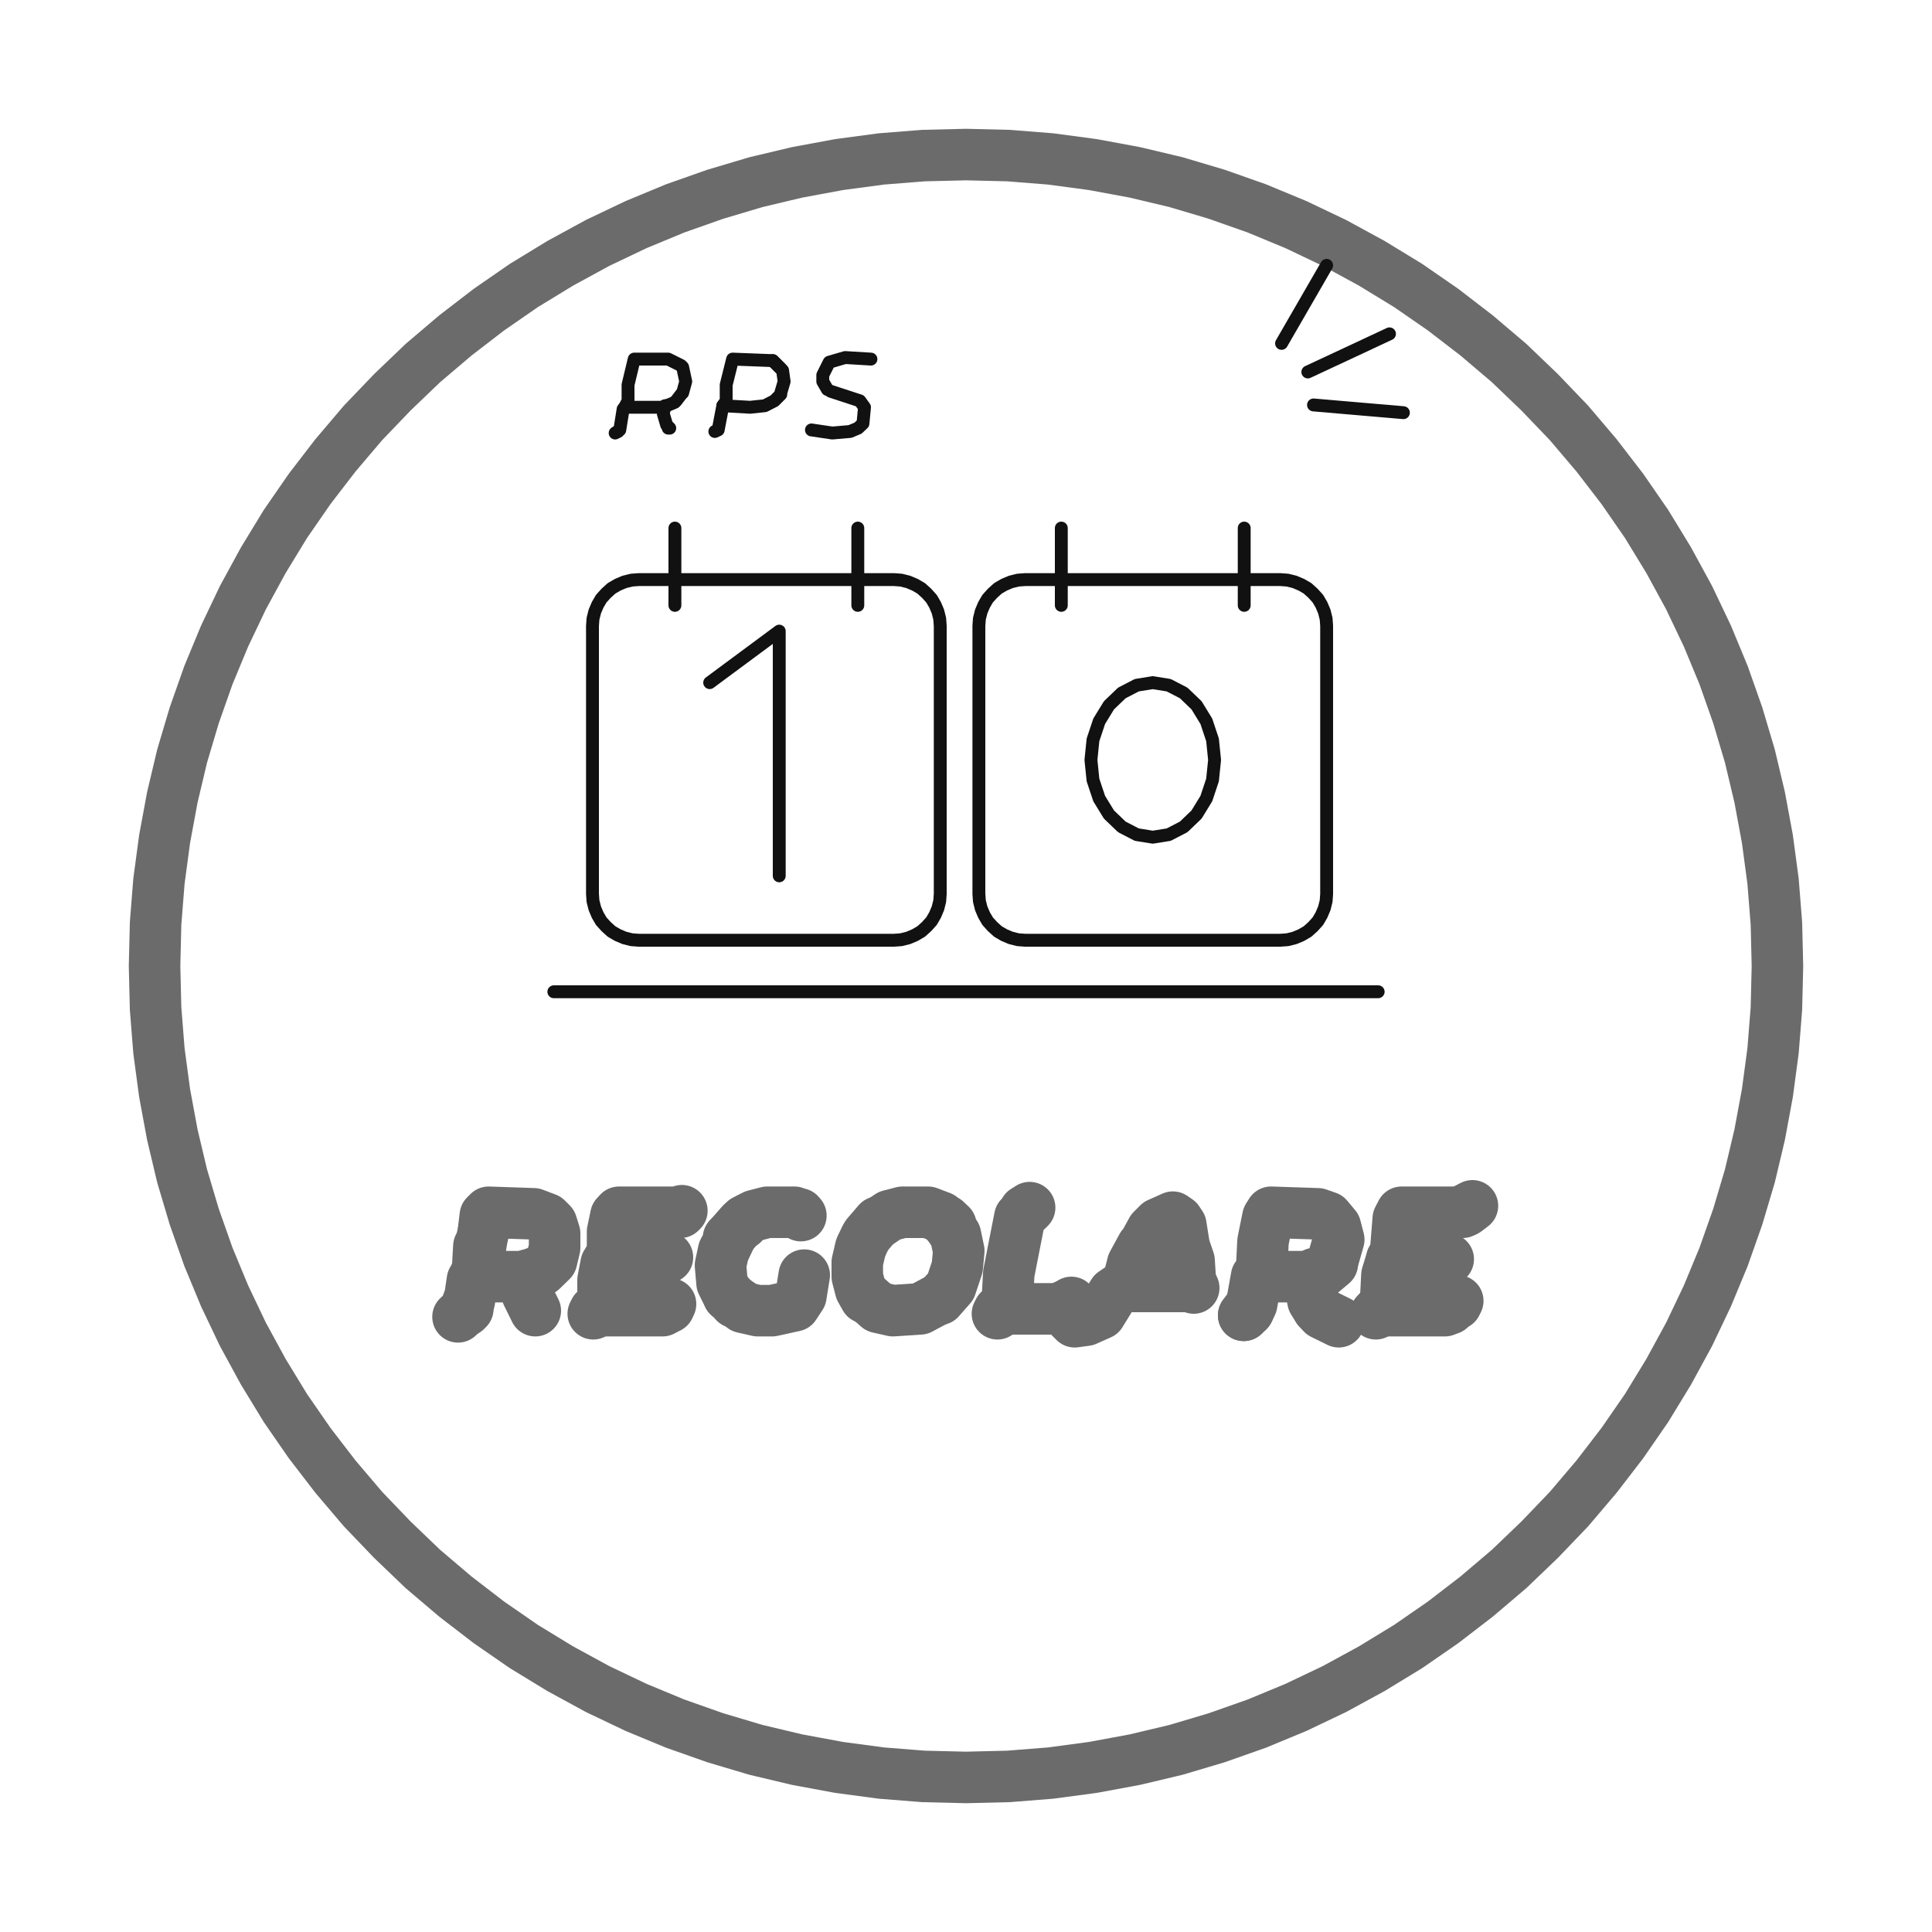
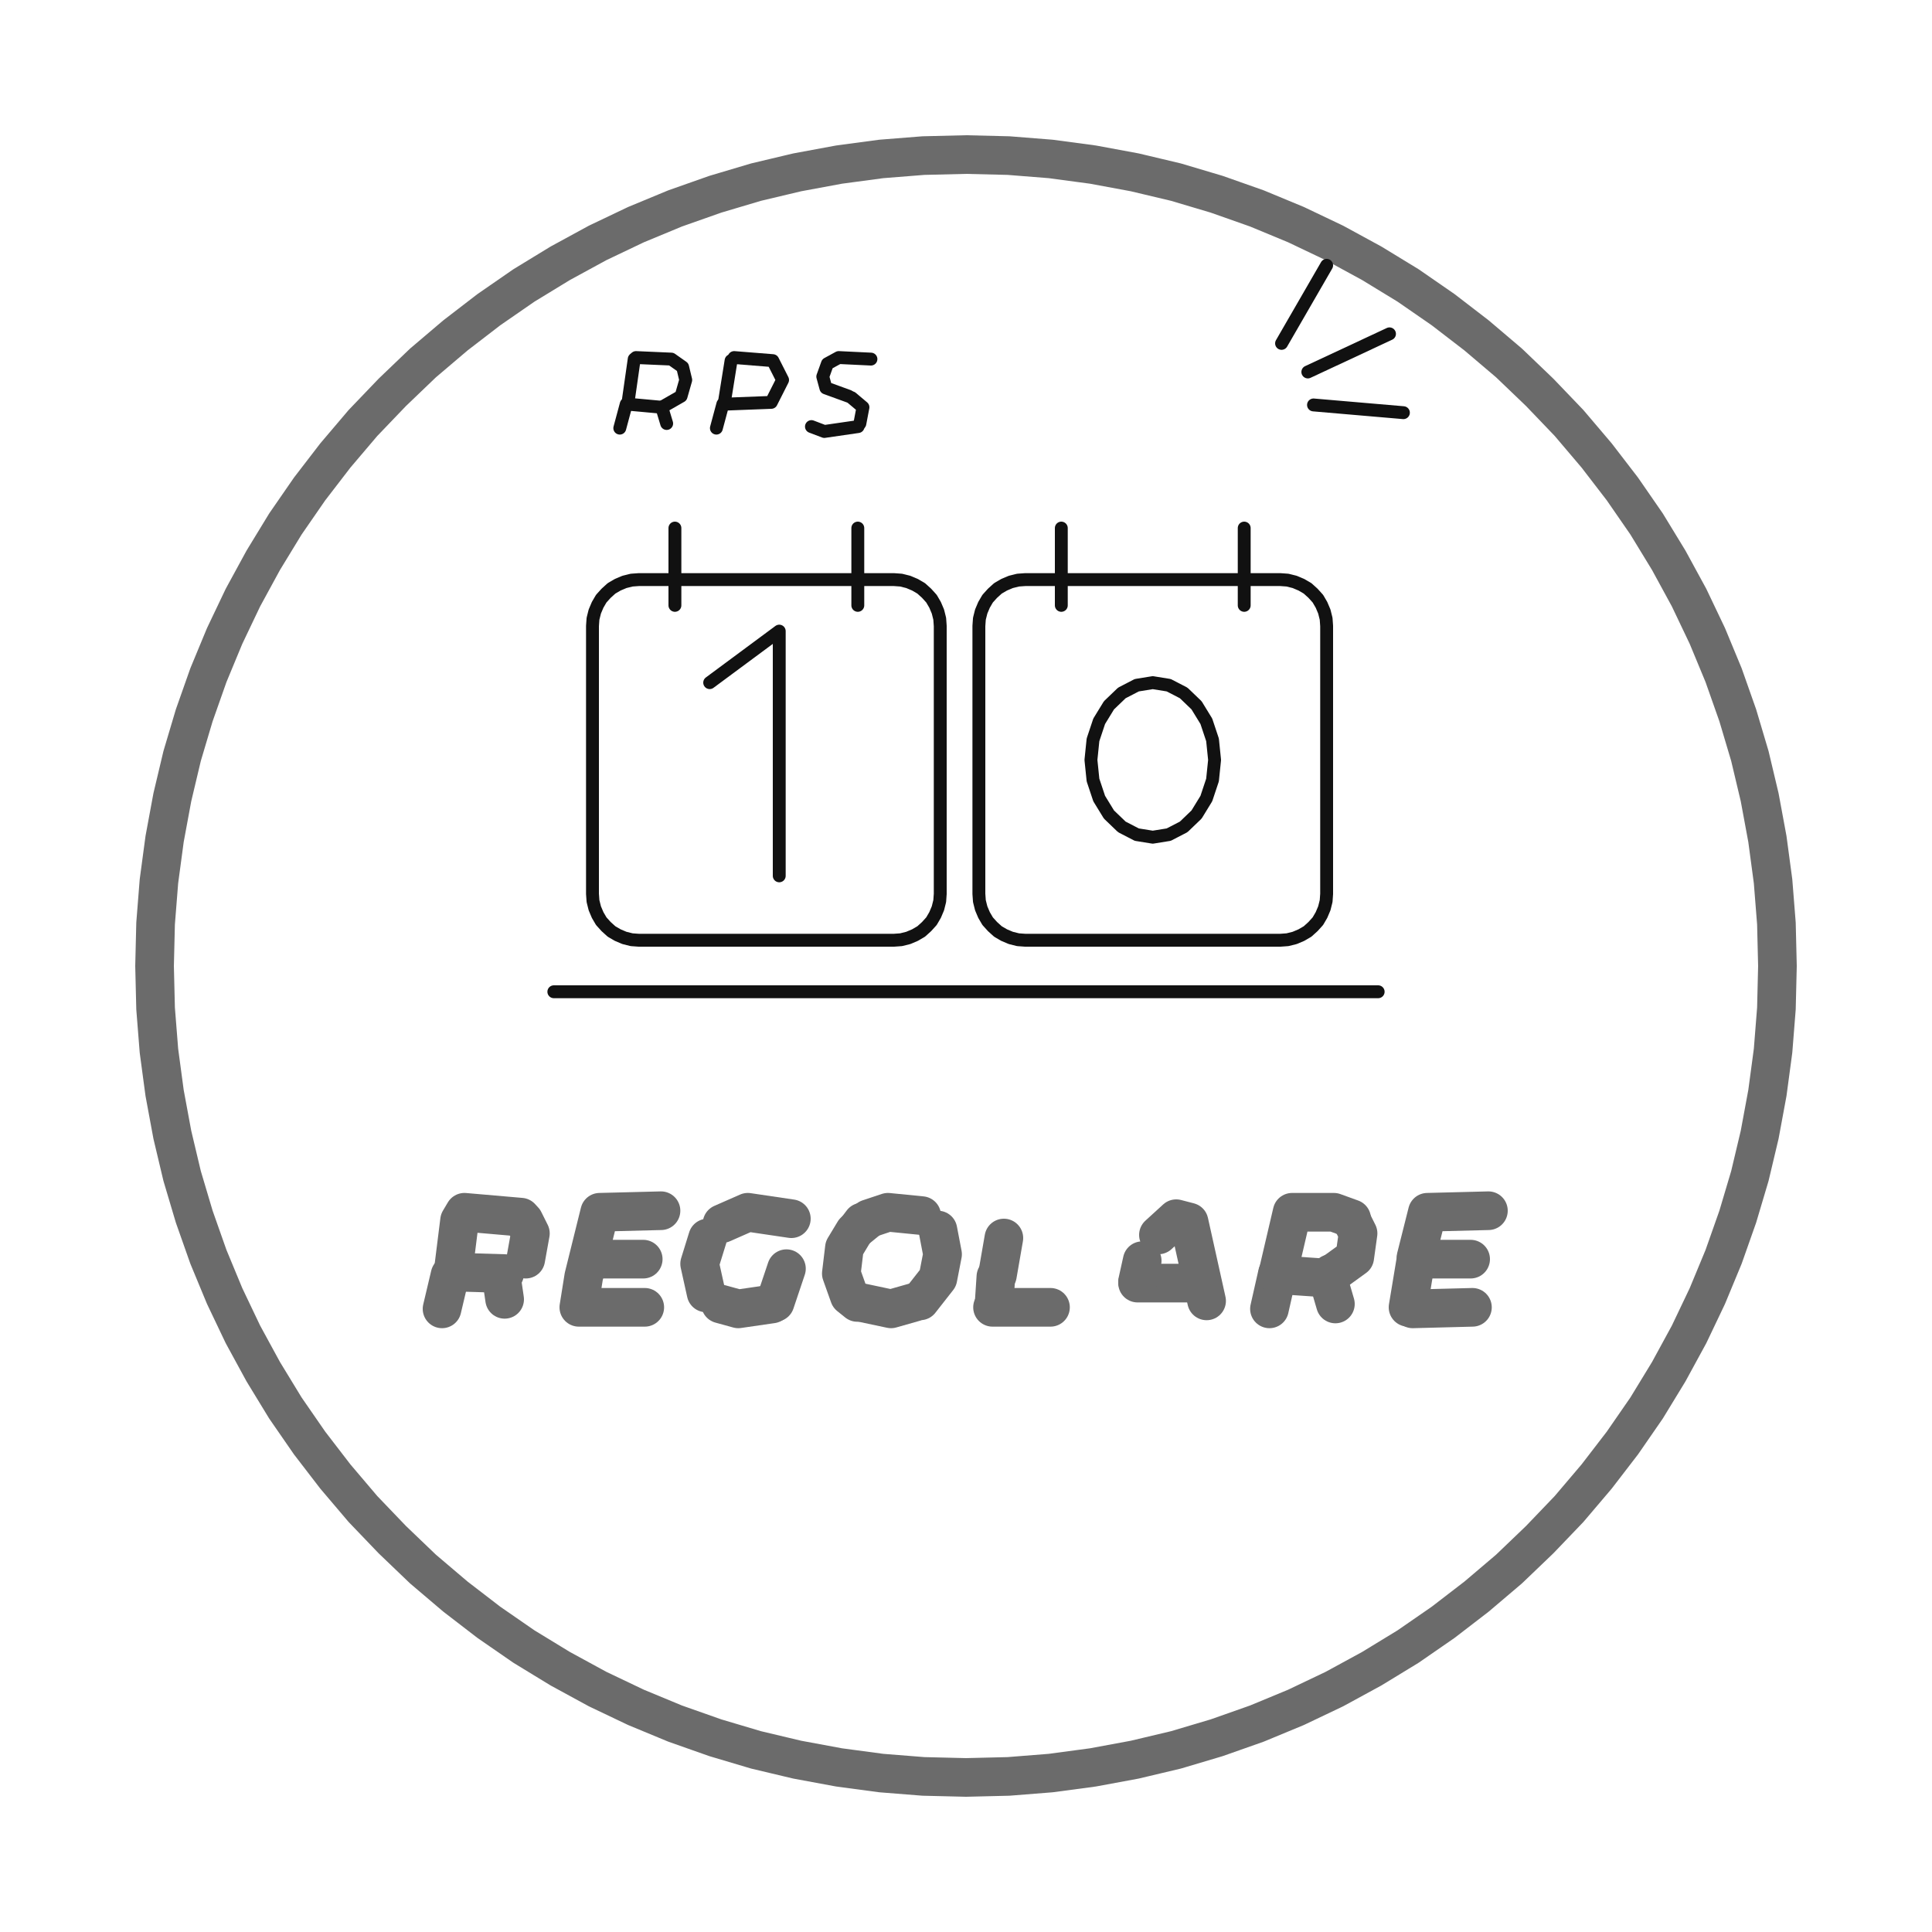
<svg xmlns="http://www.w3.org/2000/svg" width="75.00mm" height="75.00mm" viewBox="0 0 75.00 75.00">
-   <g fill="none" stroke="#6b6b6b" stroke-width="2" stroke-linecap="round" stroke-linejoin="round">
+   <g fill="none" stroke="#6b6b6b" stroke-width="1.5" stroke-linecap="round" stroke-linejoin="round">
    <polyline points="69.00,37.50 68.96,39.15 68.83,40.79 68.61,42.43 68.31,44.05 67.93,45.65 67.46,47.23 66.91,48.79 66.28,50.31 65.57,51.80 64.78,53.25 63.92,54.66 62.98,56.02 61.98,57.32 60.91,58.58 59.77,59.77 58.58,60.91 57.32,61.98 56.02,62.98 54.66,63.92 53.25,64.78 51.80,65.57 50.31,66.28 48.79,66.91 47.23,67.46 45.65,67.93 44.05,68.31 42.43,68.61 40.79,68.83 39.15,68.96 37.50,69.00 35.85,68.96 34.21,68.83 32.57,68.61 30.95,68.31 29.35,67.93 27.77,67.46 26.21,66.91 24.69,66.28 23.20,65.57 21.75,64.78 20.34,63.92 18.98,62.98 17.68,61.98 16.42,60.91 15.23,59.77 14.09,58.58 13.02,57.32 12.02,56.02 11.08,54.66 10.22,53.25 9.43,51.80 8.72,50.31 8.09,48.79 7.54,47.23 7.07,45.65 6.69,44.05 6.39,42.43 6.17,40.79 6.04,39.15 6.00,37.50 6.04,35.85 6.17,34.21 6.39,32.57 6.69,30.95 7.07,29.35 7.54,27.77 8.09,26.21 8.72,24.69 9.43,23.20 10.22,21.75 11.08,20.34 12.02,18.98 13.02,17.68 14.09,16.42 15.23,15.23 16.42,14.09 17.68,13.02 18.98,12.02 20.34,11.08 21.75,10.22 23.20,9.43 24.69,8.72 26.21,8.09 27.77,7.54 29.35,7.07 30.95,6.69 32.57,6.39 34.21,6.17 35.85,6.04 37.50,6.00 39.15,6.04 40.79,6.17 42.43,6.39 44.05,6.69 45.65,7.07 47.23,7.54 48.79,8.09 50.31,8.72 51.80,9.43 53.25,10.22 54.66,11.08 56.02,12.02 57.32,13.02 58.58,14.09 59.77,15.23 60.91,16.42 61.98,17.68 62.98,18.98 63.92,20.34 64.78,21.75 65.57,23.20 66.28,24.69 66.91,26.21 67.46,27.77 67.93,29.35 68.31,30.95 68.61,32.57 68.83,34.21 68.96,35.85 69.00,37.50" />
-     <polyline points="44.34,48.38 43.97,49.06 43.78,49.81 43.91,49.94 46.09,49.94 46.22,49.88 46.16,48.94 45.97,48.38 45.84,47.56 45.72,47.38 45.53,47.25 44.97,47.50 44.72,47.75 44.34,48.44" />
-     <polyline points="34.16,47.44 34.53,47.19 35.03,47.06 36.03,47.06 36.53,47.25 36.72,47.44 36.78,47.44 36.72,47.38" />
-     <polyline points="18.59,48.44 18.66,48.38 18.66,48.31 18.59,48.38 18.53,49.44 18.34,49.69 18.22,50.50" />
-     <polyline points="18.09,50.88 18.03,50.88 18.16,50.81 18.16,50.56" />
-     <polyline points="51.72,49.00 51.97,48.12 51.84,47.62 51.53,47.25 51.16,47.12 49.34,47.06 49.22,47.25 49.03,48.19 48.97,49.38 48.78,49.56 48.59,50.62 48.47,50.88" />
-     <polyline points="18.78,47.69 18.84,47.19 18.97,47.06 20.72,47.12 21.22,47.31 21.41,47.50 21.53,47.88 21.53,48.44 21.41,48.94 21.03,49.31 20.53,49.50" />
-     <polyline points="28.53,50.56 28.53,50.50 28.72,50.62" />
-     <polyline points="34.09,47.44 33.66,47.94" />
-     <polyline points="31.22,49.50 31.09,50.31 30.84,50.69 29.97,50.88 29.41,50.88 28.84,50.75" />
-     <polyline points="44.28,48.56 44.09,48.88" />
-     <polyline points="41.41,50.69 41.59,50.56 41.41,50.69" />
-     <polyline points="41.34,50.69 41.22,50.81 41.72,51.31 42.16,51.25 42.72,51.00 43.22,50.19 43.78,49.81" />
-     <polyline points="38.72,51.00 38.78,50.88 38.78,50.94 38.97,50.81 38.97,50.75 38.78,50.88" />
-     <polyline points="56.91,47.00 57.16,46.81 56.91,46.94" />
-     <polyline points="53.72,50.75 53.41,51.00 53.59,50.81" />
-     <polyline points="17.91,51.00 17.78,51.12 17.91,51.00" />
-     <polyline points="28.28,48.06 28.34,48.06 28.16,48.44" />
-     <polyline points="51.72,49.06 51.34,49.38 51.03,49.44 50.84,49.62 50.91,49.50" />
-     <polyline points="26.47,47.00 26.41,47.06 24.03,47.06 23.91,47.19 23.78,47.81 23.78,48.44 23.72,48.75 23.53,49.06 23.41,49.69 23.41,50.31 23.28,50.75 23.34,50.69" />
-     <polyline points="56.34,50.69 56.28,50.81" />
-     <polyline points="31.03,47.12 31.09,47.19 30.84,47.06 29.78,47.06 29.28,47.19 28.91,47.38 28.84,47.50 28.91,47.38" />
-     <polyline points="33.59,48.06 33.47,48.31" />
-     <polyline points="36.91,47.62 36.78,47.50 37.09,47.94 37.22,48.56 37.16,49.19 36.91,49.94 36.47,50.44" />
-     <polyline points="20.47,49.50 20.41,49.69 20.22,49.56 18.66,49.56 18.47,49.44 18.53,49.38" />
-     <polyline points="56.59,50.50 56.53,50.62" />
-     <polyline points="28.09,48.56 27.97,49.12 28.03,49.81 28.28,50.31 28.59,50.56" />
-     <polyline points="23.09,50.88 23.03,51.00 23.28,50.81 23.09,50.88 23.03,51.00" />
-     <polyline points="50.97,49.50 50.78,49.69 50.66,49.56 49.09,49.56 48.97,49.44" />
-     <polyline points="38.91,50.88 39.09,50.75 39.16,49.44 39.59,47.25 39.97,46.88 39.78,47.00" />
-     <polyline points="28.28,50.31 28.47,50.44 28.28,50.25" />
-     <polyline points="48.41,50.94 48.28,51.06 48.41,50.94" />
-     <polyline points="20.78,50.88 20.47,50.25 20.41,49.69" />
-     <polyline points="56.22,48.88 56.16,48.94 54.28,48.94 54.16,48.81 54.03,48.88 54.16,48.81 54.28,47.31 54.41,47.06 56.78,47.06 56.84,47.00" />
-     <polyline points="25.84,50.75 25.78,50.81 25.91,50.75 25.84,50.81" />
-     <polyline points="41.28,50.88 41.28,50.81 39.16,50.81 39.09,50.75" />
-     <polyline points="46.34,50.00 46.28,49.88" />
-     <polyline points="48.41,50.88 48.28,51.06" />
-     <polyline points="53.78,50.75 53.91,50.88 56.09,50.88 56.22,50.81" />
-     <polyline points="33.41,48.44 33.28,49.00 33.28,49.56 33.41,50.06 33.59,50.38" />
-     <polyline points="51.97,51.31 51.34,51.00 51.16,50.81 50.97,50.50 50.84,49.81 50.72,49.62" />
-     <polyline points="18.66,48.31 18.78,47.75" />
-     <polyline points="26.03,50.62 25.97,50.75" />
-     <polyline points="53.78,50.69 53.84,49.50 54.03,48.88" />
-     <polyline points="36.41,50.44 35.72,50.81 34.66,50.88 34.09,50.75 33.59,50.31" />
-     <polyline points="36.66,47.38 36.91,47.56" />
-     <polyline points="25.78,50.81 25.72,50.88 23.47,50.88 23.28,50.75 23.22,50.88" />
-     <polyline points="23.72,48.75 23.84,48.94 25.72,48.94 25.91,48.81" />
-     <polyline points="28.78,47.50 28.34,48.00" />
+     <polyline points="30.72,47.31 29.03,47.06 28.03,47.50" />
+     <polyline points="33.72,47.31 34.47,47.06 35.78,47.19" />
+     <polyline points="19.53,49.44 19.47,49.62 19.59,49.44 17.59,49.38 17.84,47.38 18.03,47.06 20.22,47.25" />
+     <polyline points="49.28,50.81 49.59,49.44" />
+     <polyline points="51.72,49.44 52.59,48.81 52.72,47.88 52.47,47.38" />
+     <polyline points="33.66,47.38 33.28,47.69 33.47,47.44" />
+     <polyline points="57.78,47.00 55.41,47.06 54.97,48.81" />
+     <polyline points="33.16,47.81 32.78,48.44 32.66,49.44 32.97,50.31 33.28,50.56" />
+     <polyline points="35.47,50.56 34.59,50.81 33.41,50.56" />
+     <polyline points="38.97,48.06 38.72,49.50" />
+     <polyline points="38.59,50.62 38.66,49.56" />
+     <polyline points="25.03,50.75 22.47,50.75 22.66,49.56 23.28,47.06 25.66,47.00" />
+     <polyline points="22.97,48.69 23.09,48.88 24.97,48.88" />
+     <polyline points="49.59,49.50 50.16,47.06 51.78,47.06 52.47,47.31" />
+     <polyline points="38.53,50.75 40.78,50.75" />
+     <polyline points="51.66,49.44 51.53,49.56 51.84,50.62" />
+     <polyline points="27.47,48.06 27.16,49.06 27.41,50.19" />
+     <polyline points="54.97,48.88 54.66,50.75" />
+     <polyline points="44.97,47.94 45.66,47.31 46.16,47.44 46.84,50.50" />
+     <polyline points="19.47,49.62 19.59,50.44" />
+     <polyline points="17.16,50.81 17.47,49.50" />
+     <polyline points="20.41,48.88 20.59,47.88 20.34,47.38" />
+     <polyline points="35.72,50.50 36.41,49.62 36.59,48.69 36.41,47.75" />
+     <polyline points="55.09,48.69 55.22,48.88 57.09,48.88" />
+     <polyline points="44.16,49.81 46.53,49.81" />
+     <polyline points="30.53,49.25 30.09,50.56" />
+     <polyline points="54.72,50.62 54.84,50.81 57.16,50.75" />
+     <polyline points="44.16,49.75 44.34,48.94" />
+     <polyline points="27.97,50.62 28.66,50.81 29.97,50.62" />
+     <polyline points="49.72,49.31 49.84,49.50 51.59,49.62" />
  </g>
  <g fill="none" stroke="#111111" stroke-width="0.5" stroke-linecap="round" stroke-linejoin="round">
    <polyline points="34.70,22.50 34.98,22.52 35.26,22.59 35.52,22.70 35.76,22.84 35.97,23.03 36.16,23.24 36.30,23.48 36.41,23.74 36.48,24.02 36.50,24.30 36.50,34.70 36.48,34.98 36.41,35.26 36.30,35.52 36.16,35.76 35.97,35.97 35.76,36.16 35.52,36.30 35.26,36.41 34.98,36.48 34.70,36.50 24.80,36.50 24.52,36.48 24.24,36.41 23.98,36.30 23.74,36.16 23.53,35.97 23.34,35.76 23.20,35.52 23.09,35.26 23.02,34.98 23.00,34.70 23.00,24.30 23.02,24.02 23.09,23.74 23.20,23.48 23.34,23.24 23.53,23.03 23.74,22.84 23.98,22.70 24.24,22.59 24.52,22.52 24.80,22.50 34.70,22.50" />
    <polyline points="26.20,20.50 26.20,23.50" />
    <polyline points="33.30,20.50 33.30,23.50" />
    <polyline points="49.70,22.50 49.98,22.52 50.26,22.59 50.52,22.70 50.76,22.84 50.97,23.03 51.16,23.24 51.30,23.48 51.41,23.74 51.48,24.02 51.50,24.30 51.50,34.70 51.48,34.98 51.41,35.26 51.30,35.52 51.16,35.76 50.97,35.97 50.76,36.16 50.52,36.30 50.26,36.41 49.98,36.48 49.70,36.50 39.80,36.50 39.52,36.48 39.24,36.41 38.98,36.30 38.74,36.16 38.53,35.97 38.34,35.76 38.20,35.52 38.09,35.26 38.02,34.98 38.00,34.70 38.00,24.30 38.02,24.02 38.09,23.74 38.20,23.48 38.34,23.24 38.53,23.03 38.74,22.84 38.98,22.70 39.24,22.59 39.52,22.52 39.80,22.50 49.70,22.50" />
    <polyline points="41.20,20.50 41.20,23.50" />
    <polyline points="48.30,20.50 48.30,23.50" />
    <polyline points="21.50,38.50 53.50,38.50" />
    <polyline points="27.55,26.50 30.25,24.50 30.25,34.00" />
    <polyline points="47.15,29.50 47.07,30.28 46.83,31.00 46.45,31.62 45.95,32.10 45.37,32.40 44.75,32.50 44.13,32.40 43.55,32.10 43.05,31.62 42.67,31.00 42.43,30.28 42.35,29.50 42.43,28.72 42.67,28.00 43.05,27.38 43.55,26.90 44.13,26.60 44.75,26.50 45.37,26.60 45.95,26.90 46.45,27.38 46.83,28.00 47.07,28.72 47.15,29.50" />
-     <polyline points="24.00,16.75 23.88,16.81 24.06,16.69 24.19,15.88 24.31,15.75 24.44,15.81 25.81,15.81 25.88,15.75 25.75,15.88 25.69,15.81" />
-     <polyline points="24.25,15.81 24.38,15.56 24.38,14.94 24.62,13.94 25.94,13.94 26.44,14.19" />
-     <polyline points="26.50,15.25 26.62,14.81 26.50,14.25" />
-     <polyline points="26.44,15.31 26.25,15.56" />
-     <polyline points="30.31,15.31 30.06,15.56 29.69,15.75 29.12,15.81 28.06,15.75 28.19,15.56 28.19,14.94 28.44,13.94 30.00,14.00 30.38,14.38 30.44,14.81 30.31,15.25" />
-     <polyline points="33.81,13.94 32.81,13.88 32.19,14.06 31.94,14.56 31.94,14.81 32.12,15.12" />
-     <polyline points="27.75,16.75 27.88,16.69 28.06,15.75" />
-     <polyline points="26.19,15.62 25.88,15.75" />
-     <polyline points="25.81,15.75 25.75,16.06 25.88,16.50 26.00,16.62 25.94,16.62" />
-     <polyline points="30.31,14.31 30.00,14.00" />
-     <polyline points="32.25,15.19 33.38,15.56 33.56,15.81 33.50,16.44 33.31,16.62 33.00,16.75 32.31,16.81 31.50,16.69" />
+     <polyline points="24.69,13.88 26.06,13.94 26.50,14.25 26.62,14.75 26.44,15.38 25.69,15.81 25.88,16.44" />
+     <polyline points="33.81,13.94 32.56,13.88 32.12,14.12 31.94,14.62 32.06,15.06 32.94,15.38" />
+     <polyline points="33.38,16.44 33.50,15.81 33.06,15.44" />
+     <polyline points="24.38,15.62 24.62,13.94" />
+     <polyline points="31.50,16.56 32.00,16.75 33.31,16.56" />
+     <polyline points="28.50,13.88 30.00,14.00 30.38,14.75 29.94,15.62 28.12,15.69" />
+     <polyline points="28.06,15.69 27.81,16.62" />
+     <polyline points="24.06,16.62 24.31,15.69" />
+     <polyline points="25.69,15.81 24.38,15.69" />
+     <polyline points="28.38,14.00 28.12,15.62" />
    <polyline points="50.77,14.44 53.94,12.96" />
    <polyline points="49.75,13.33 51.50,10.30" />
    <polyline points="50.99,15.72 54.48,16.02" />
  </g>
</svg>
